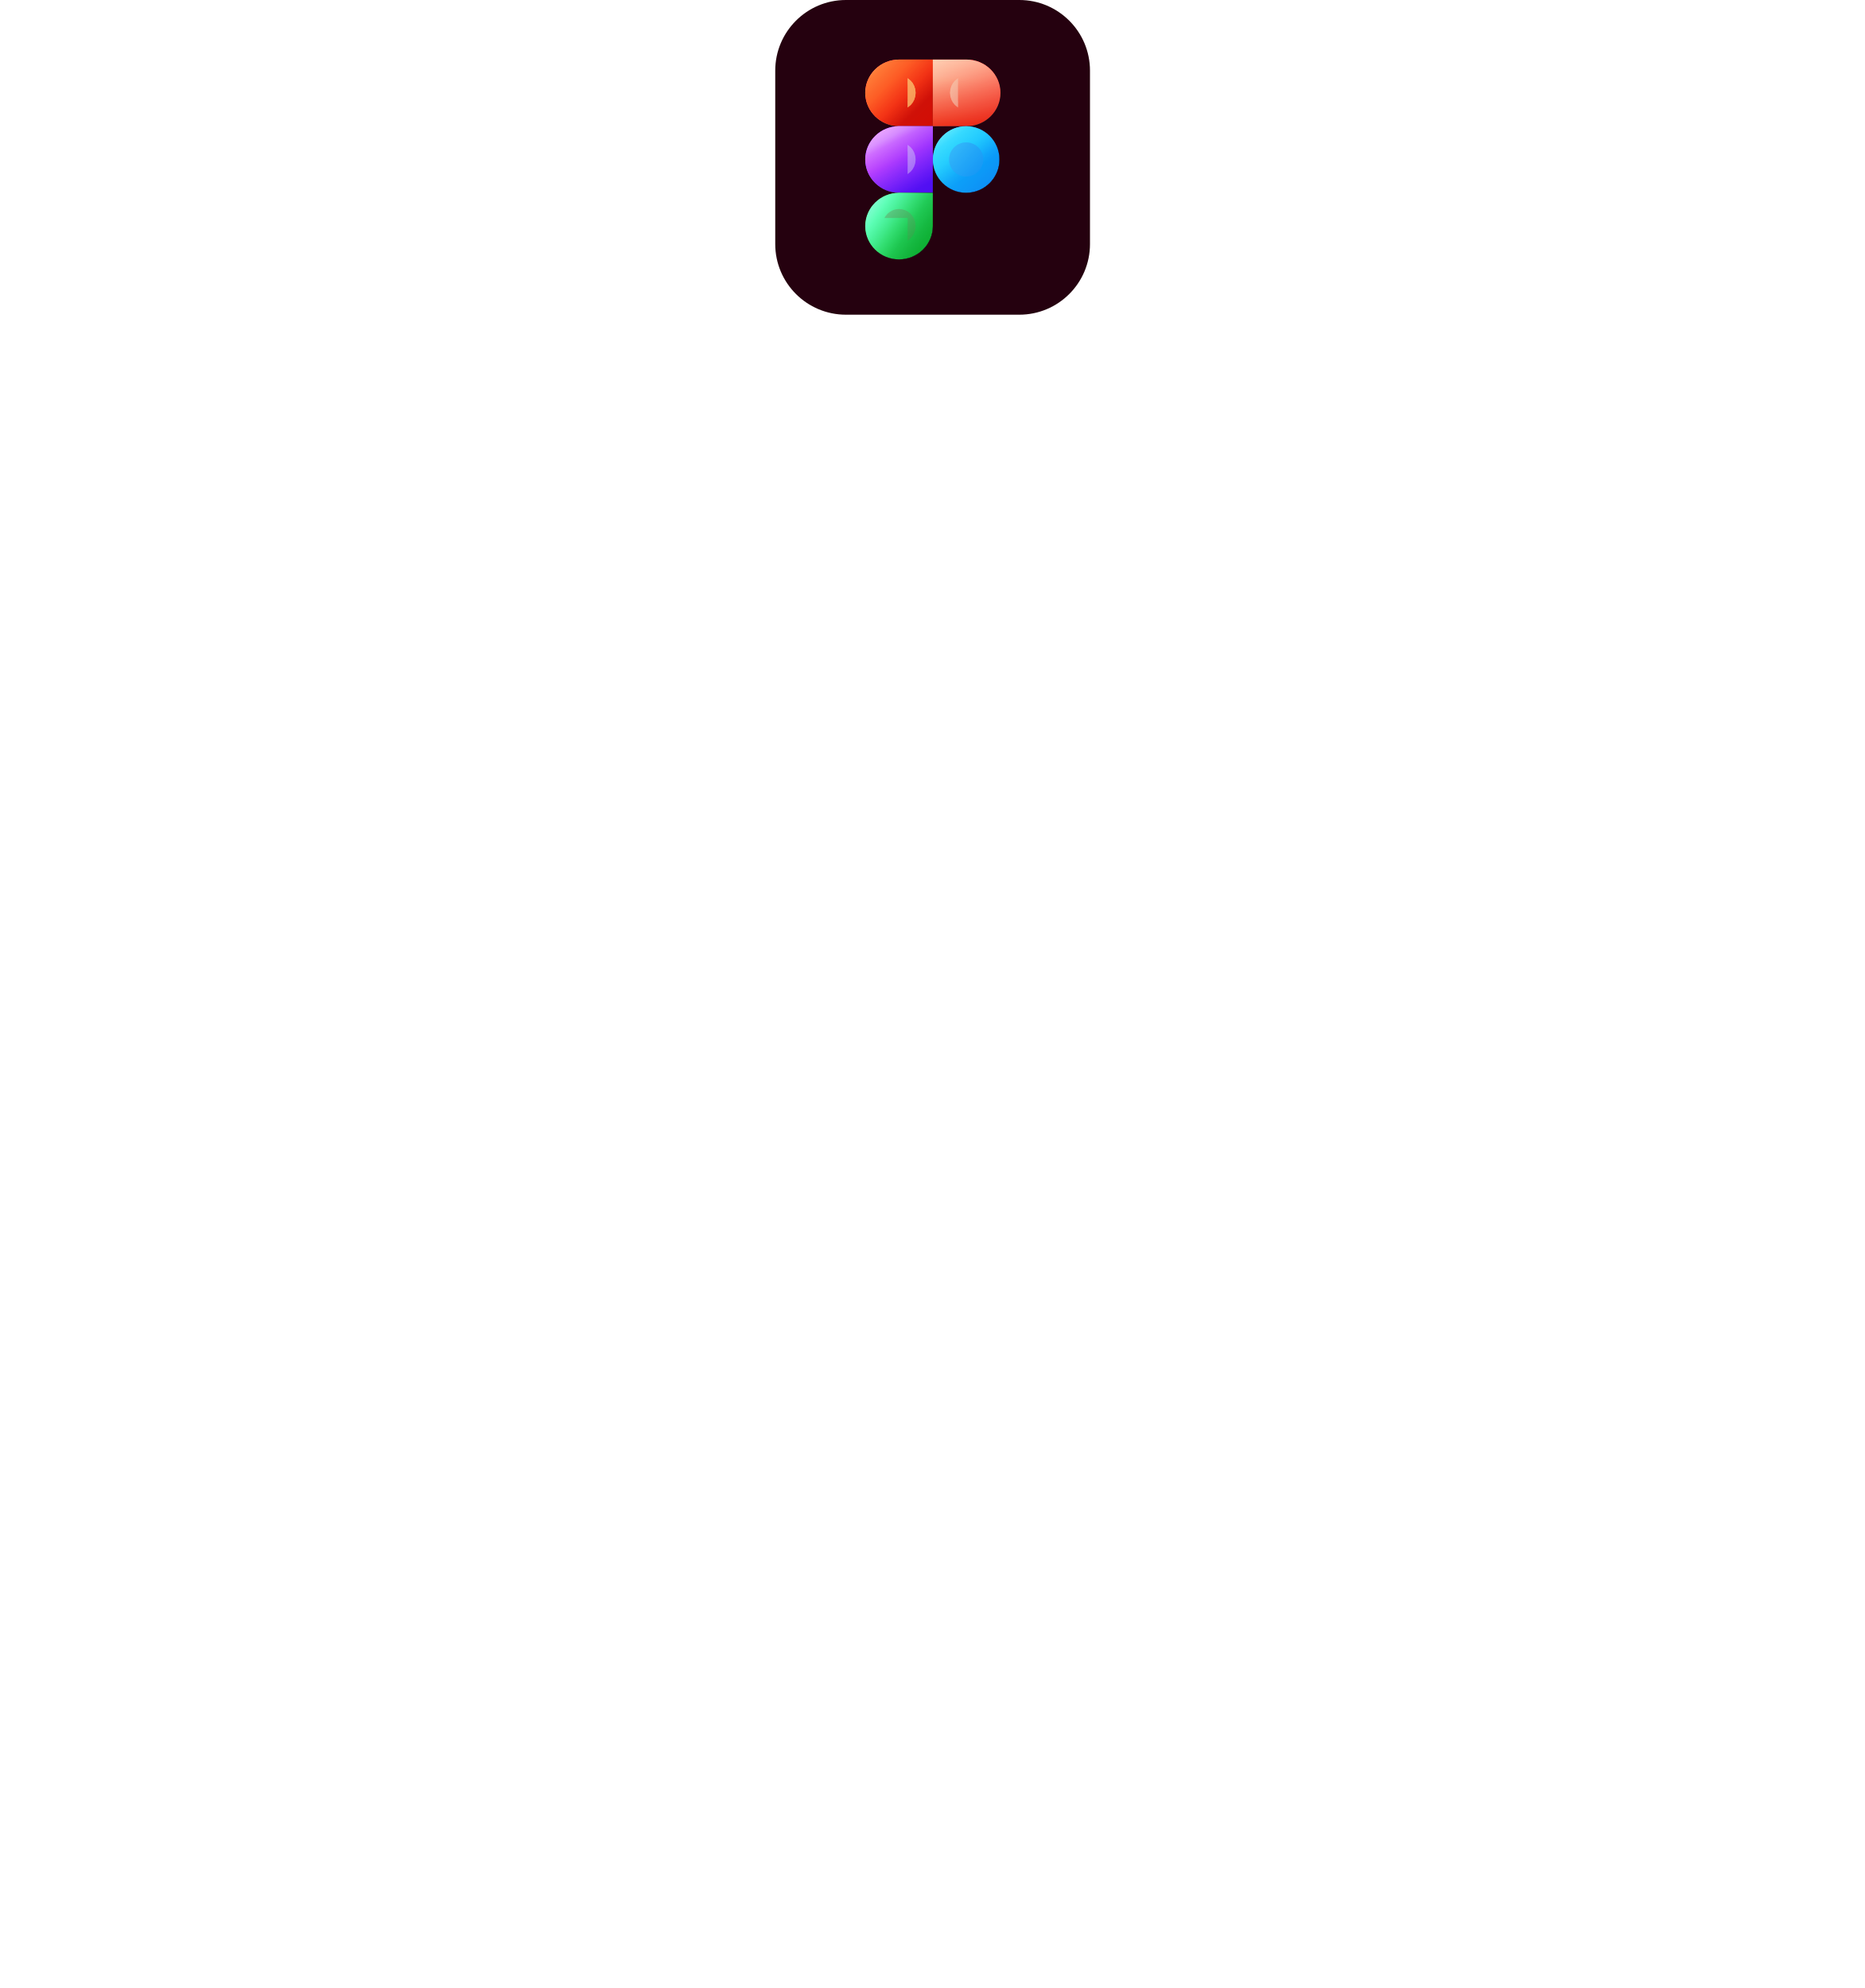
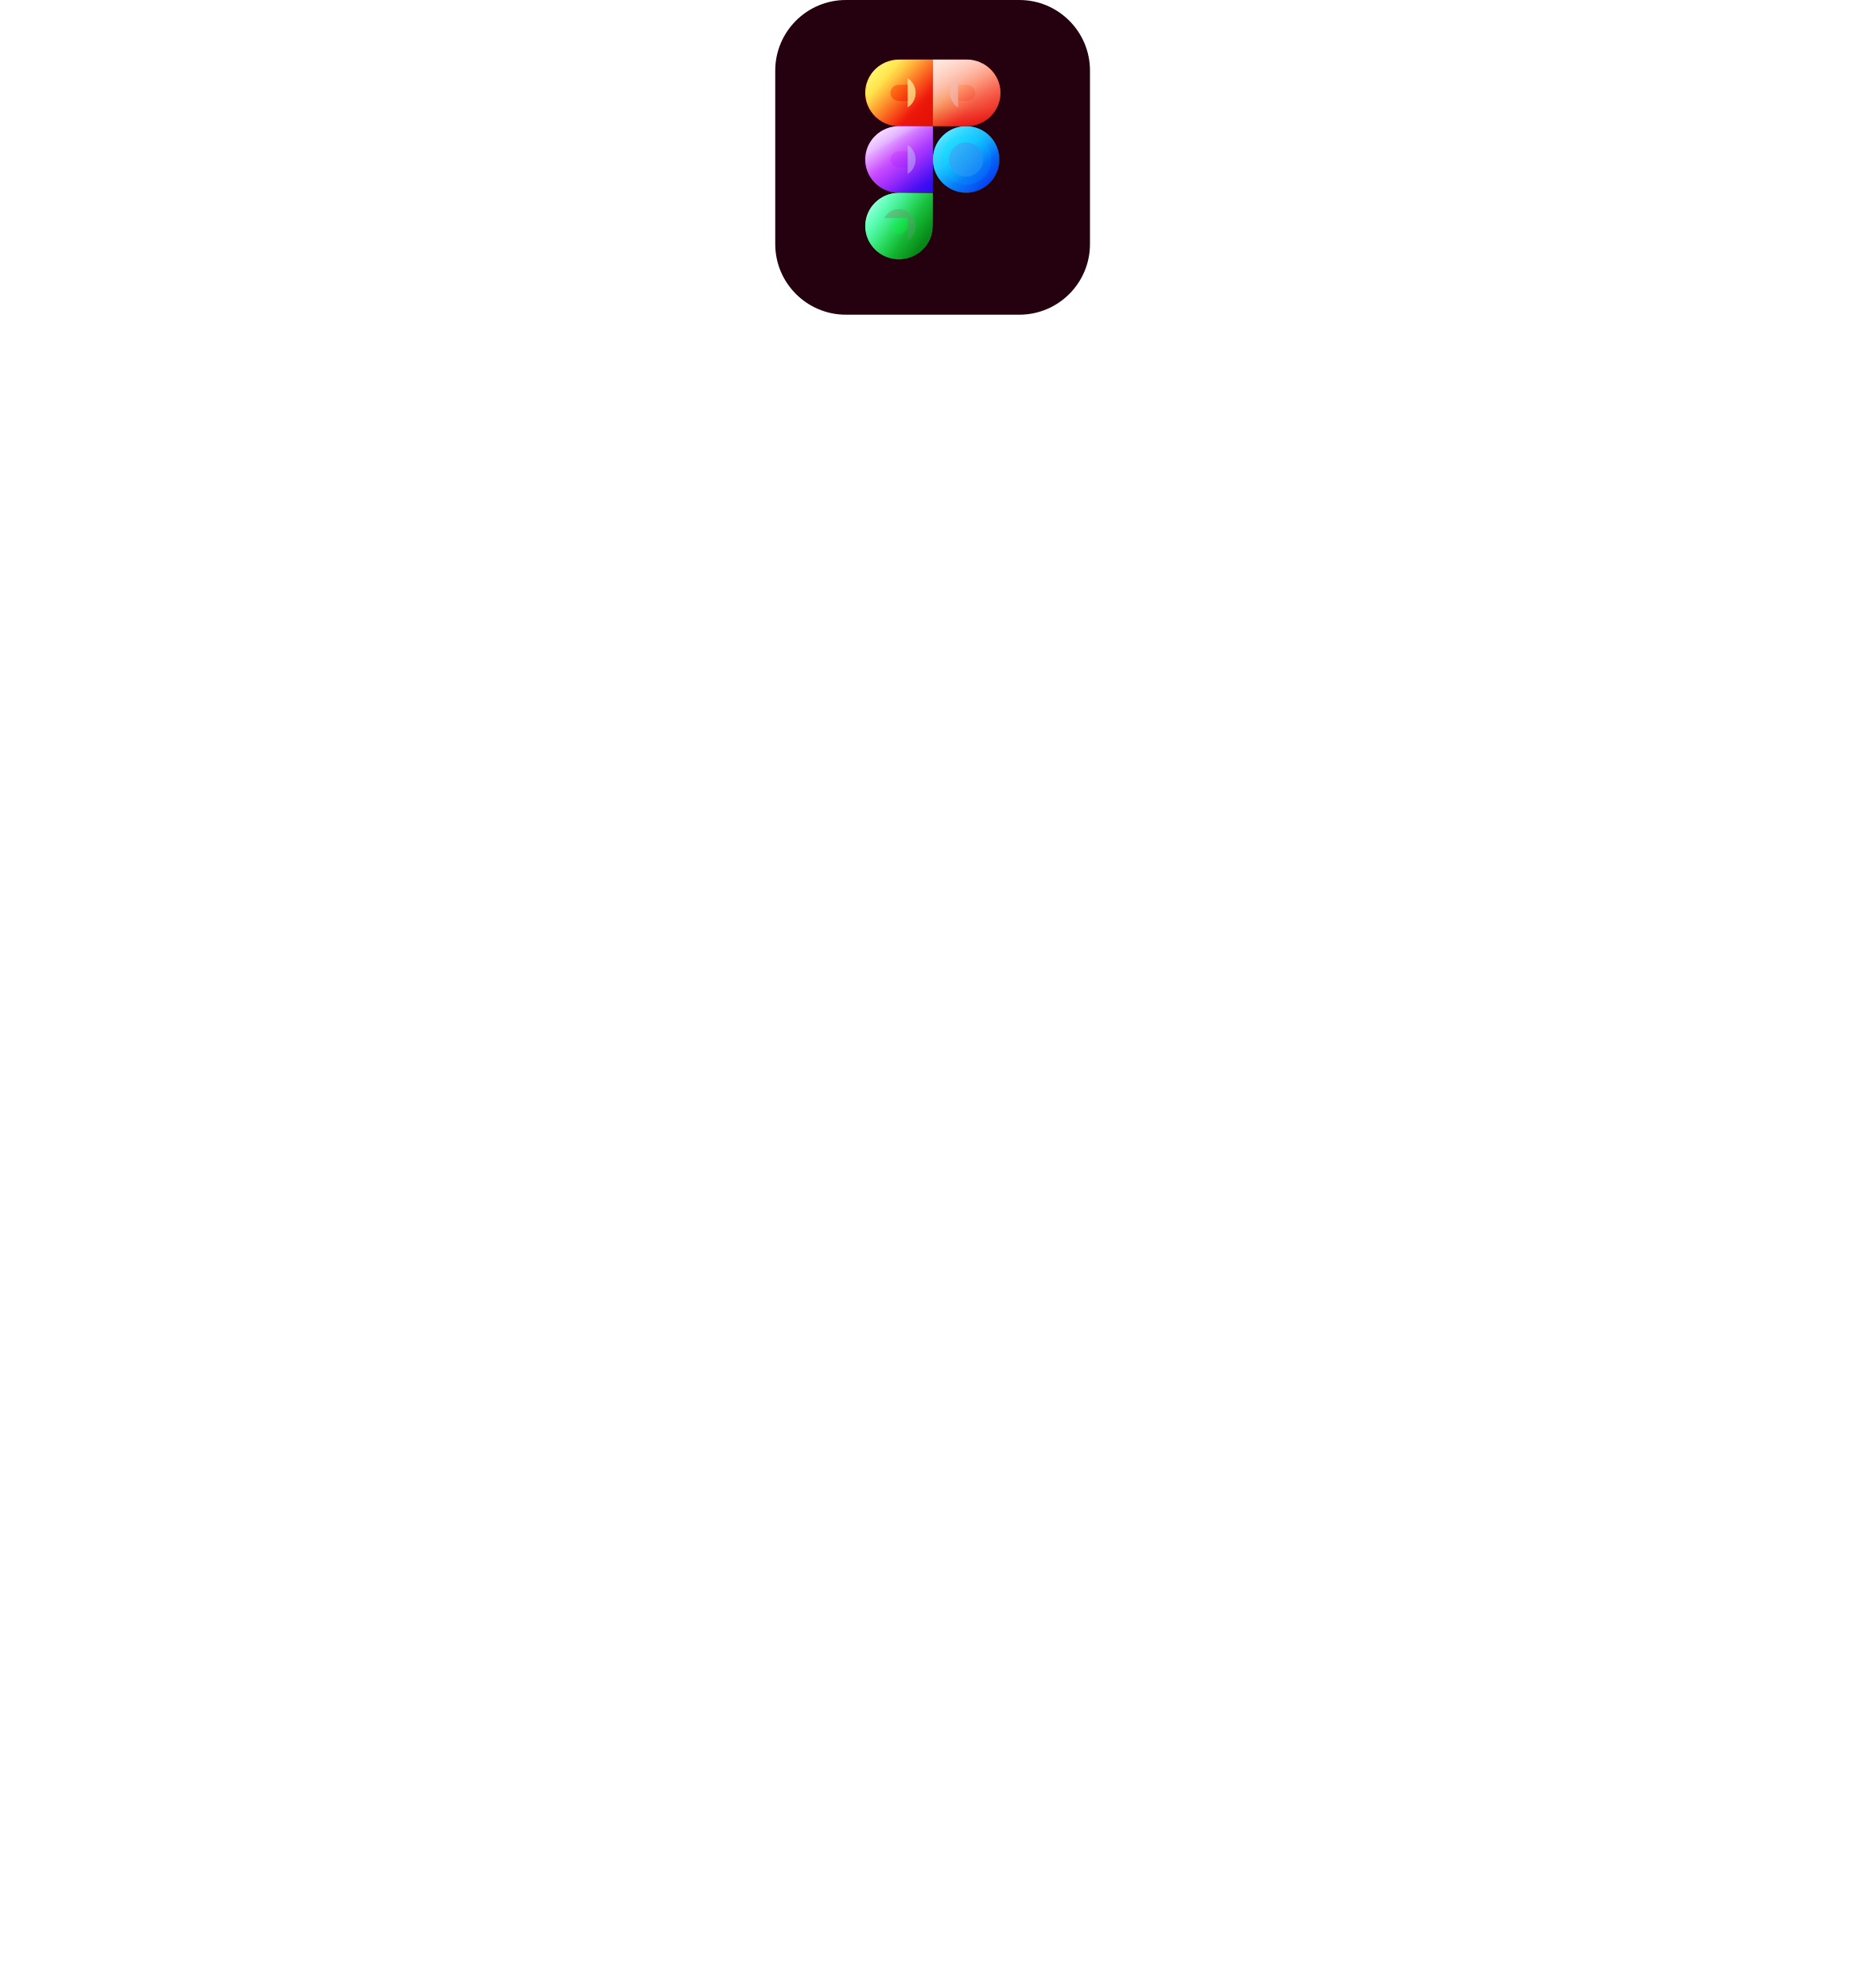
<svg xmlns="http://www.w3.org/2000/svg" width="331" height="353" viewBox="0 0 331 353" fill="none">
  <path d="M137.637 12.546C137.637 5.617 143.254 0 150.183 0H180.97C187.899 0 193.516 5.617 193.516 12.546V43.333C193.516 50.262 187.899 55.879 180.97 55.879H150.183C143.254 55.879 137.637 50.262 137.637 43.333V12.546Z" fill="#25010F" />
  <path d="M153.612 16.488C153.612 13.224 156.301 10.574 159.615 10.574H165.617V22.402H159.615C156.301 22.402 153.612 19.752 153.612 16.488Z" fill="#E15A33" />
  <path d="M177.622 16.488C177.622 13.224 174.933 10.574 171.62 10.574H165.617V22.402H171.62C174.933 22.402 177.622 19.752 177.622 16.488Z" fill="#EE7A69" />
  <path d="M153.612 28.316C153.612 25.052 156.301 22.402 159.615 22.402H165.617V34.23H159.615C156.301 34.23 153.612 31.581 153.612 28.316Z" fill="#9763F6" />
-   <circle cx="171.531" cy="28.316" r="5.914" fill="#55BBF8" />
+   <path d="M171.531 34.23C174.797 34.23 177.445 31.582 177.445 28.316C177.445 25.05 174.797 22.402 171.531 22.402C168.265 22.402 165.617 25.05 165.617 28.316C165.617 31.582 168.265 34.23 171.531 34.23Z" fill="#55BBF8" />
  <path d="M159.615 34.23H165.617V40.144C165.617 43.409 162.928 46.058 159.615 46.058C156.301 46.058 153.612 43.409 153.612 40.144C153.612 36.88 156.301 34.23 159.615 34.23Z" fill="#5ECB89" />
+   <g style="mix-blend-mode:overlay" filter="url(#filter0_d_604_9155)">
+     <path style="mix-blend-mode:overlay" fill-rule="evenodd" clip-rule="evenodd" d="M153.612 16.488C153.612 13.224 156.301 10.574 159.615 10.574H165.617H171.62C174.933 10.574 177.622 13.224 177.622 16.488C177.622 19.752 174.933 22.402 171.62 22.402H165.617H159.615C156.301 22.402 153.612 19.752 153.612 16.488ZM159.615 22.402C156.301 22.402 153.612 25.052 153.612 28.316C153.612 31.581 156.301 34.23 159.615 34.23H165.617V28.355C165.638 31.603 168.278 34.23 171.531 34.23C174.797 34.23 177.445 31.582 177.445 28.316C177.445 25.05 174.797 22.402 171.531 22.402C168.278 22.402 165.638 25.029 165.617 28.278V22.402H159.615ZM165.617 34.23H159.615C156.301 34.23 153.612 36.88 153.612 40.144C153.612 43.409 156.301 46.058 159.615 46.058C162.928 46.058 165.617 43.409 165.617 40.144V34.23Z" fill="url(#paint0_linear_604_9155)" />
+   </g>
  <g style="mix-blend-mode:overlay">
-     <g filter="url(#filter0_d_19_949)">
-       <path fill-rule="evenodd" clip-rule="evenodd" d="M153.612 16.488C153.612 13.224 156.301 10.574 159.615 10.574H165.617H165.617H171.62C174.933 10.574 177.622 13.224 177.622 16.488C177.622 19.752 174.933 22.402 171.62 22.402H165.617H165.617H159.615C156.301 22.402 153.612 19.752 153.612 16.488ZM159.615 22.402C156.301 22.402 153.612 25.052 153.612 28.316C153.612 31.581 156.301 34.23 159.615 34.23H165.617V28.355C165.638 31.603 168.278 34.23 171.531 34.23C174.797 34.23 177.445 31.582 177.445 28.316C177.445 25.05 174.797 22.402 171.531 22.402C168.278 22.402 165.638 25.029 165.617 28.278V22.402H159.615ZM165.617 34.23H159.615C156.301 34.23 153.612 36.88 153.612 40.144C153.612 43.409 156.301 46.058 159.615 46.058C162.928 46.058 165.617 43.409 165.617 40.144V34.23Z" fill="url(#paint0_linear_19_949)" style="mix-blend-mode:overlay" />
-     </g>
-     <path d="M158.087 16.488C158.087 15.758 158.71 15.049 159.615 15.049H161.142V17.927H159.615C158.71 17.927 158.087 17.218 158.087 16.488Z" fill="#3C100D" fill-opacity="0.65" stroke="url(#paint1_linear_19_949)" stroke-width="8.95" />
-     <path d="M173.147 16.488C173.147 15.758 172.525 15.049 171.62 15.049H170.092V17.927H171.62C172.525 17.927 173.147 17.218 173.147 16.488Z" fill="#A35651" fill-opacity="0.45" stroke="url(#paint2_linear_19_949)" stroke-width="8.95" />
-     <path d="M158.087 28.316C158.087 27.586 158.71 26.877 159.615 26.877H161.142V29.755H159.615C158.71 29.755 158.087 29.047 158.087 28.316Z" fill="#6B35CF" fill-opacity="0.31" stroke="url(#paint3_linear_19_949)" stroke-width="8.95" />
-     <circle cx="171.531" cy="28.316" r="4.475" fill="#00A0FF" fill-opacity="0.3" stroke="url(#paint4_linear_19_949)" stroke-width="2.878" />
-     <path d="M161.142 40.144C161.142 40.875 160.52 41.583 159.615 41.583C158.71 41.583 158.087 40.875 158.087 40.144C158.087 39.414 158.71 38.706 159.615 38.706H161.142V40.144Z" fill="#00FF65" fill-opacity="0.3" stroke="url(#paint5_linear_19_949)" stroke-width="8.95" />
-     <path fill-rule="evenodd" clip-rule="evenodd" d="M153.612 16.488C153.612 13.224 156.301 10.574 159.615 10.574H165.617H165.617H171.62C174.933 10.574 177.622 13.224 177.622 16.488C177.622 19.752 174.933 22.402 171.62 22.402H165.617H165.617H159.615C156.301 22.402 153.612 19.752 153.612 16.488ZM159.615 22.402C156.301 22.402 153.612 25.052 153.612 28.316C153.612 31.581 156.301 34.23 159.615 34.23H165.617V28.355C165.638 31.603 168.278 34.23 171.531 34.23C174.797 34.23 177.445 31.582 177.445 28.316C177.445 25.05 174.797 22.402 171.531 22.402C168.278 22.402 165.638 25.029 165.617 28.278V22.402H159.615ZM165.617 34.23H159.615C156.301 34.23 153.612 36.88 153.612 40.144C153.612 43.409 156.301 46.058 159.615 46.058C162.928 46.058 165.617 43.409 165.617 40.144V34.23Z" fill="url(#paint6_linear_19_949)" style="mix-blend-mode:overlay" />
+     <path d="M158.087 16.488C158.087 15.758 158.71 15.049 159.615 15.049H161.142V17.927H159.615C158.71 17.927 158.087 17.218 158.087 16.488Z" fill="#3C100D" fill-opacity="0.65" />
+     <path d="M158.087 16.488C158.087 15.758 158.71 15.049 159.615 15.049H161.142V17.927H159.615C158.71 17.927 158.087 17.218 158.087 16.488Z" stroke="url(#paint1_linear_604_9155)" stroke-width="8.95" style="mix-blend-mode:overlay" />
  </g>
+   <g style="mix-blend-mode:overlay">
+     <path d="M173.147 16.488C173.147 15.758 172.525 15.049 171.62 15.049H170.092V17.927H171.62C172.525 17.927 173.147 17.218 173.147 16.488Z" fill="#A35651" fill-opacity="0.45" />
+     <path d="M173.147 16.488C173.147 15.758 172.525 15.049 171.62 15.049H170.092V17.927H171.62C172.525 17.927 173.147 17.218 173.147 16.488Z" stroke="url(#paint2_linear_604_9155)" stroke-width="8.95" style="mix-blend-mode:overlay" />
+   </g>
+   <g style="mix-blend-mode:overlay">
+     <path d="M158.087 28.316C158.087 27.586 158.71 26.877 159.615 26.877H161.142V29.755H159.615C158.71 29.755 158.087 29.047 158.087 28.316Z" fill="#6B35CF" fill-opacity="0.31" />
+     <path d="M158.087 28.316C158.087 27.586 158.71 26.877 159.615 26.877H161.142V29.755H159.615C158.71 29.755 158.087 29.047 158.087 28.316Z" stroke="url(#paint3_linear_604_9155)" stroke-width="8.95" style="mix-blend-mode:overlay" />
+   </g>
+   <g style="mix-blend-mode:overlay">
+     <path d="M171.531 32.791C174.002 32.791 176.006 30.788 176.006 28.316C176.006 25.845 174.002 23.841 171.531 23.841C169.06 23.841 167.056 25.845 167.056 28.316C167.056 30.788 169.06 32.791 171.531 32.791Z" fill="#00A0FF" fill-opacity="0.3" />
+     <path d="M171.531 32.791C174.002 32.791 176.006 30.788 176.006 28.316C176.006 25.845 174.002 23.841 171.531 23.841C169.06 23.841 167.056 25.845 167.056 28.316C167.056 30.788 169.06 32.791 171.531 32.791Z" stroke="url(#paint4_linear_604_9155)" stroke-width="2.878" style="mix-blend-mode:overlay" />
+   </g>
+   <g style="mix-blend-mode:overlay">
+     <path d="M161.142 40.144C161.142 40.875 160.52 41.583 159.615 41.583C158.71 41.583 158.087 40.875 158.087 40.144C158.087 39.414 158.71 38.706 159.615 38.706H161.142V40.144Z" fill="#00FF65" fill-opacity="0.3" />
+     <path d="M161.142 40.144C161.142 40.875 160.52 41.583 159.615 41.583C158.71 41.583 158.087 40.875 158.087 40.144C158.087 39.414 158.71 38.706 159.615 38.706H161.142V40.144Z" stroke="url(#paint5_linear_604_9155)" stroke-width="8.95" style="mix-blend-mode:overlay" />
+   </g>
+   <path style="mix-blend-mode:overlay" fill-rule="evenodd" clip-rule="evenodd" d="M153.612 16.488C153.612 13.224 156.301 10.574 159.615 10.574H165.617H171.62C174.933 10.574 177.622 13.224 177.622 16.488C177.622 19.752 174.933 22.402 171.62 22.402H165.617H159.615C156.301 22.402 153.612 19.752 153.612 16.488ZM159.615 22.402C156.301 22.402 153.612 25.052 153.612 28.316C153.612 31.581 156.301 34.23 159.615 34.23H165.617V28.355C165.638 31.603 168.278 34.23 171.531 34.23C174.797 34.23 177.445 31.582 177.445 28.316C177.445 25.05 174.797 22.402 171.531 22.402C168.278 22.402 165.638 25.029 165.617 28.278V22.402H159.615ZM165.617 34.23H159.615C156.301 34.23 153.612 36.88 153.612 40.144C153.612 43.409 156.301 46.058 159.615 46.058C162.928 46.058 165.617 43.409 165.617 40.144V34.23Z" fill="url(#paint6_linear_604_9155)" />
  <defs>
-     <filter id="filter0_d_19_949" x="0.309" y="10.574" width="330.616" height="342.09" filterUnits="userSpaceOnUse" color-interpolation-filters="sRGB">
+     <filter id="filter0_d_604_9155" x="0.309" y="10.574" width="330.616" height="342.09" filterUnits="userSpaceOnUse" color-interpolation-filters="sRGB">
      <feFlood flood-opacity="0" result="BackgroundImageFix" />
      <feColorMatrix in="SourceAlpha" type="matrix" values="0 0 0 0 0 0 0 0 0 0 0 0 0 0 0 0 0 0 127 0" result="hardAlpha" />
      <feOffset dy="153.303" />
      <feGaussianBlur stdDeviation="76.652" />
      <feColorMatrix type="matrix" values="0 0 0 0 0 0 0 0 0 0 0 0 0 0 0 0 0 0 0.2 0" />
-       <feBlend mode="normal" in2="BackgroundImageFix" result="effect1_dropShadow_19_949" />
-       <feBlend mode="normal" in="SourceGraphic" in2="effect1_dropShadow_19_949" result="shape" />
+       <feBlend mode="normal" in2="BackgroundImageFix" result="effect1_dropShadow_604_9155" />
+       <feBlend mode="normal" in="SourceGraphic" in2="effect1_dropShadow_604_9155" result="shape" />
    </filter>
-     <linearGradient id="paint0_linear_19_949" x1="153.662" y1="11.099" x2="180.923" y2="34.84" gradientUnits="userSpaceOnUse">
+     <linearGradient id="paint0_linear_604_9155" x1="153.662" y1="11.099" x2="180.923" y2="34.84" gradientUnits="userSpaceOnUse">
      <stop offset="0.005" stop-color="white" />
      <stop offset="1" stop-color="#1A1919" />
    </linearGradient>
-     <linearGradient id="paint1_linear_19_949" x1="153.634" y1="10.613" x2="165.437" y2="22.579" gradientUnits="userSpaceOnUse">
+     <linearGradient id="paint1_linear_604_9155" x1="153.634" y1="10.613" x2="165.437" y2="22.579" gradientUnits="userSpaceOnUse">
      <stop stop-color="#FF8776" />
      <stop offset="0.174" stop-color="#D95B48" />
      <stop offset="0.354" stop-color="#E04C36" />
      <stop offset="0.757" stop-color="#27110E" />
      <stop offset="1" stop-color="#380F08" />
    </linearGradient>
-     <linearGradient id="paint2_linear_19_949" x1="170.515" y1="10.613" x2="170.704" y2="22.331" gradientUnits="userSpaceOnUse">
+     <linearGradient id="paint2_linear_604_9155" x1="170.515" y1="10.613" x2="170.704" y2="22.331" gradientUnits="userSpaceOnUse">
      <stop stop-color="#FFA3A3" />
      <stop offset="0.17" stop-color="#EC8E88" />
      <stop offset="0.34" stop-color="#DA7A74" />
      <stop offset="0.715" stop-color="#9D5247" />
-       <stop offset="1" stop-color="#6D301F" />
      <stop offset="1" stop-color="#6D1F1F" />
    </linearGradient>
-     <linearGradient id="paint3_linear_19_949" x1="155.195" y1="22.595" x2="161.26" y2="34.407" gradientUnits="userSpaceOnUse">
+     <linearGradient id="paint3_linear_604_9155" x1="155.195" y1="22.595" x2="161.26" y2="34.407" gradientUnits="userSpaceOnUse">
      <stop stop-color="#D9C4FF" />
      <stop offset="0.302" stop-color="#9763F6" />
      <stop offset="0.542" stop-color="#7A3CEB" />
      <stop offset="0.769" stop-color="#572BA7" />
      <stop offset="1" stop-color="#301660" />
    </linearGradient>
-     <linearGradient id="paint4_linear_19_949" x1="166.121" y1="22.595" x2="174.368" y2="34.055" gradientUnits="userSpaceOnUse">
+     <linearGradient id="paint4_linear_604_9155" x1="166.121" y1="22.595" x2="174.368" y2="34.055" gradientUnits="userSpaceOnUse">
      <stop stop-color="#ABE0FF" />
      <stop offset="0.239" stop-color="#55BBF8" />
      <stop offset="0.434" stop-color="#3FABEC" />
      <stop offset="0.731" stop-color="#1B6EA0" />
      <stop offset="1" stop-color="#2B668A" />
    </linearGradient>
-     <linearGradient id="paint5_linear_19_949" x1="154.415" y1="34.837" x2="164.72" y2="41.503" gradientUnits="userSpaceOnUse">
+     <linearGradient id="paint5_linear_604_9155" x1="154.415" y1="34.837" x2="164.72" y2="41.503" gradientUnits="userSpaceOnUse">
      <stop stop-color="#B6FFD3" />
      <stop offset="0.239" stop-color="#7AFCAD" />
      <stop offset="0.472" stop-color="#5ECB89" />
      <stop offset="0.731" stop-color="#38935C" />
      <stop offset="1" stop-color="#267344" />
    </linearGradient>
-     <linearGradient id="paint6_linear_19_949" x1="153.662" y1="11.099" x2="180.923" y2="34.84" gradientUnits="userSpaceOnUse">
+     <linearGradient id="paint6_linear_604_9155" x1="153.662" y1="11.099" x2="180.923" y2="34.84" gradientUnits="userSpaceOnUse">
      <stop offset="0.005" stop-color="white" />
      <stop offset="1" stop-color="#1A1919" />
    </linearGradient>
  </defs>
</svg>
